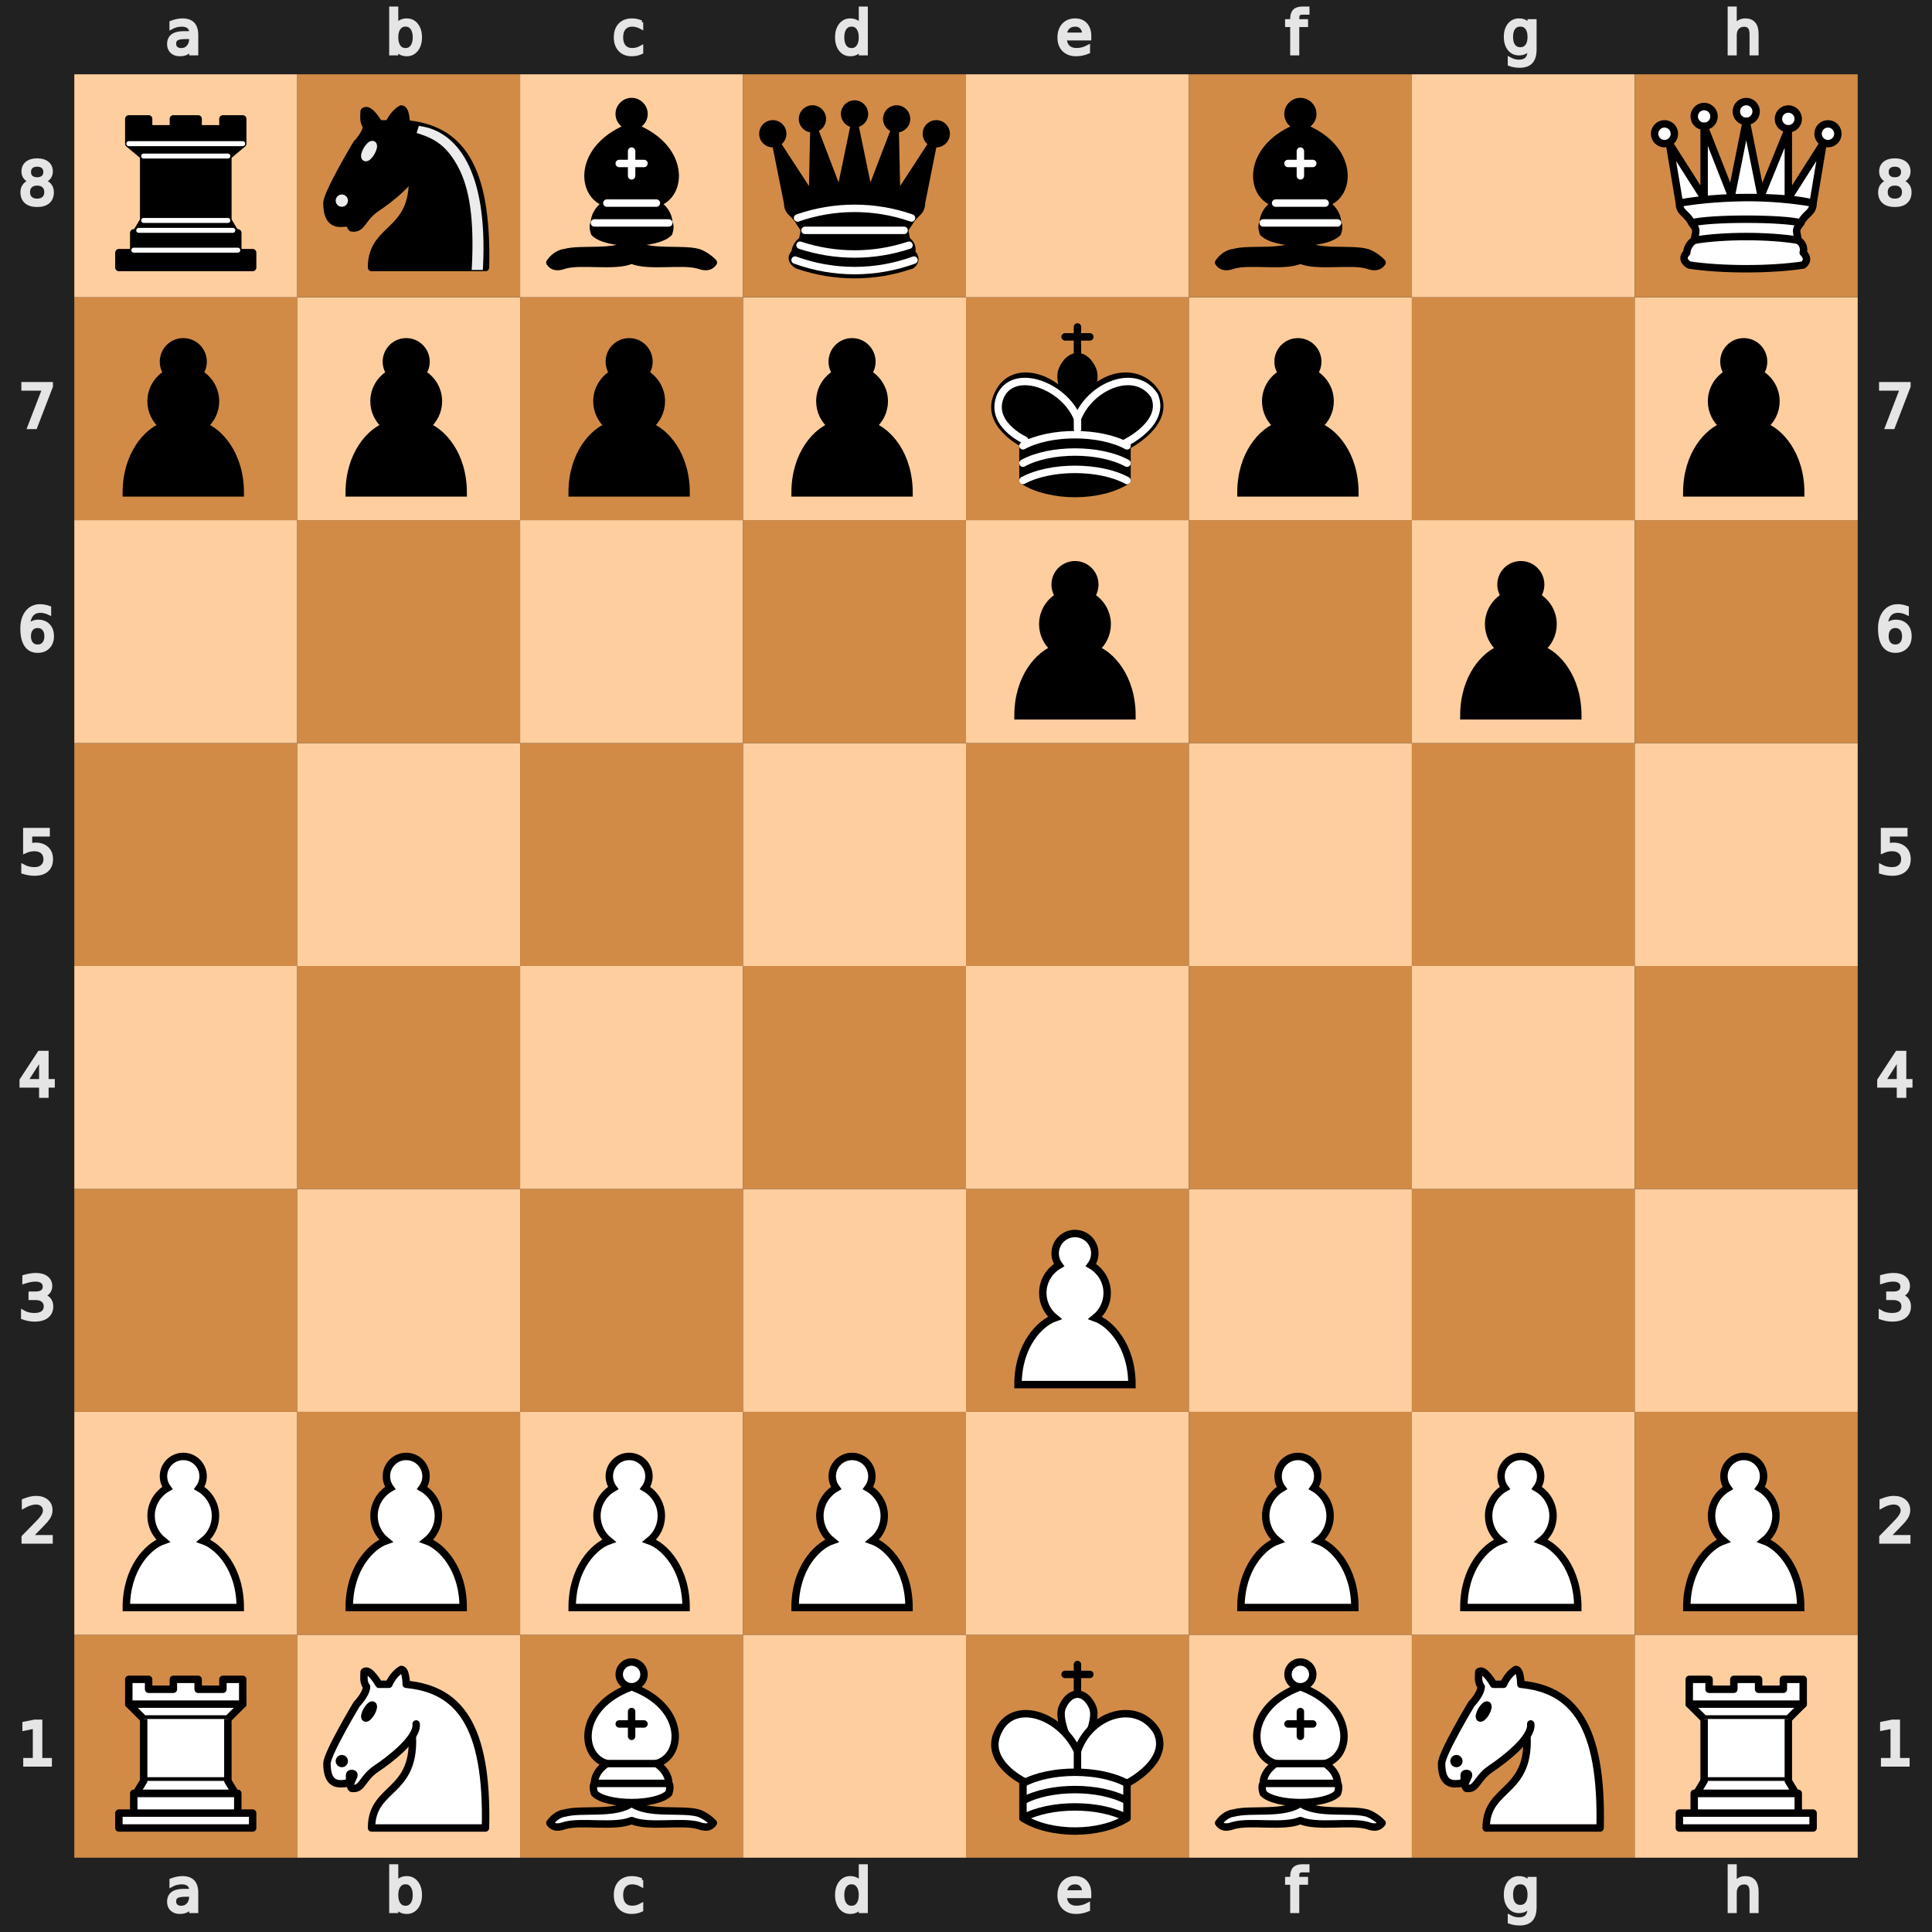
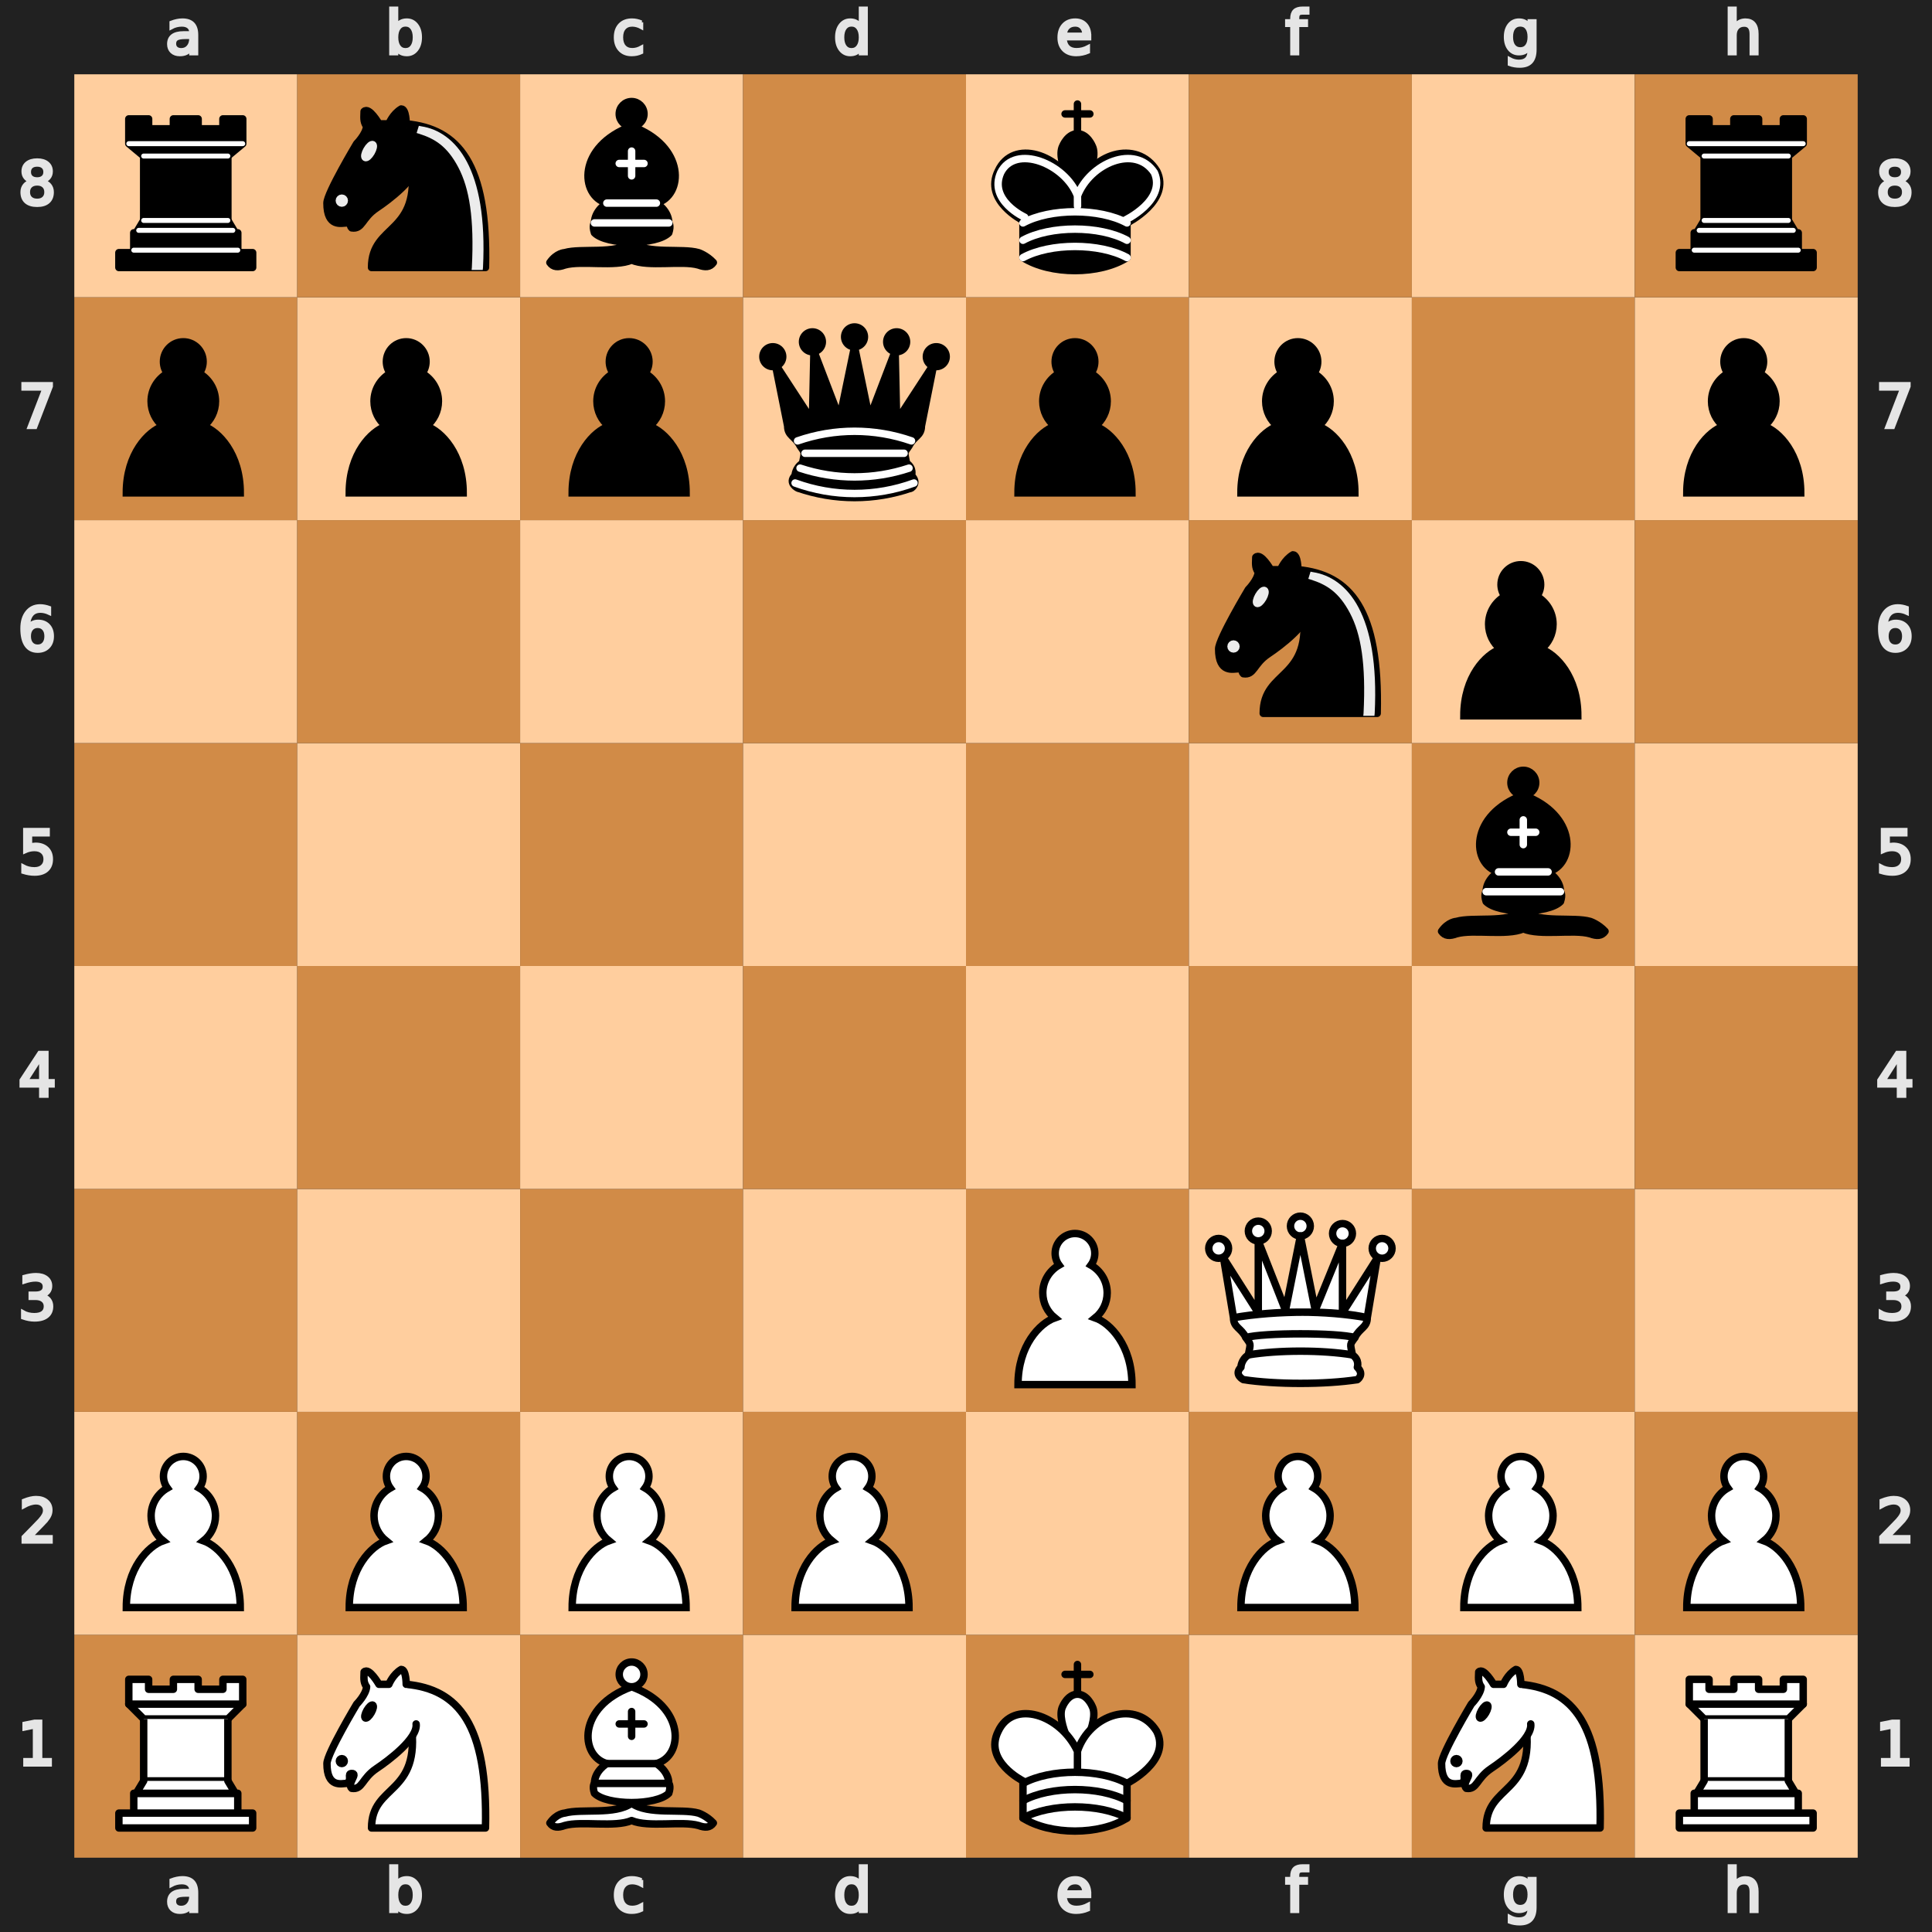
<svg xmlns="http://www.w3.org/2000/svg" xmlns:xlink="http://www.w3.org/1999/xlink" version="1.1" viewBox="0 0 390 390" width="500" height="500">
  <defs>
    <g id="white-pawn" class="white pawn">
      <path d="M22 9c-2.21 0-4 1.79-4 4 0 .89.29 1.71.78 2.38-1.95 1.12-3.28 3.21-3.28 5.62 0 2.03.94 3.84 2.41 5.03-3 1.06-7.41 5.55-7.41 13.47h23c0-7.92-4.41-12.41-7.41-13.47 1.47-1.19 2.41-3 2.41-5.03 0-2.41-1.33-4.5-3.28-5.62.49-.67.78-1.49.78-2.38 0-2.21-1.79-4-4-4z" fill="#fff" stroke="#000" stroke-width="1.5" stroke-linecap="round" />
    </g>
    <g id="white-knight" class="white knight" fill="none" fill-rule="evenodd" stroke="#000" stroke-width="1.5" stroke-linecap="round" stroke-linejoin="round">
      <path d="M 22,10 C 32.5,11 38.5,18 38,39 L 15,39 C 15,30 25,32.5 23,18" style="fill:#ffffff; stroke:#000000;" />
      <path d="M 24,18 C 24.38,20.91 18.45,25.37 16,27 C 13,29 13.18,31.34 11,31 C 9.958,30.06 12.41,27.96 11,28 C 10,28 11.19,29.23 10,30 C 9,30 5.997,31 6,26 C 6,24 12,14 12,14 C 12,14 13.89,12.1 14,10.5 C 13.27,9.506 13.5,8.5 13.5,7.5 C 14.5,6.5 16.5,10 16.5,10 L 18.5,10 C 18.5,10 19.28,8.008 21,7 C 22,7 22,10 22,10" style="fill:#ffffff; stroke:#000000;" />
      <path d="M 9.5 25.5 A 0.5 0.5 0 1 1 8.5,25.5 A 0.5 0.5 0 1 1 9.5 25.5 z" style="fill:#000000; stroke:#000000;" />
      <path d="M 15 15.5 A 0.5 1.5 0 1 1 14,15.5 A 0.5 1.5 0 1 1 15 15.5 z" transform="matrix(0.866,0.5,-0.5,0.866,9.693,-5.173)" style="fill:#000000; stroke:#000000;" />
    </g>
    <g id="white-bishop" class="white bishop" fill="none" fill-rule="evenodd" stroke="#000" stroke-width="1.5" stroke-linecap="round" stroke-linejoin="round">
      <g fill="#fff" stroke-linecap="butt">
        <path d="M9 36c3.39-.97 10.11.43 13.5-2 3.39 2.43 10.11 1.03 13.5 2 0 0 1.65.54 3 2-.68.97-1.65.99-3 .5-3.39-.97-10.11.46-13.5-1-3.39 1.46-10.11.03-13.5 1-1.354.49-2.323.47-3-.5 1.354-1.94 3-2 3-2zM15 32c2.5 2.5 12.5 2.5 15 0 .5-1.5 0-2 0-2 0-2.5-2.5-4-2.5-4 5.5-1.5 6-11.5-5-15.5-11 4-10.5 14-5 15.5 0 0-2.5 1.5-2.5 4 0 0-.5.5 0 2zM25 8a2.5 2.5 0 1 1-5 0 2.5 2.5 0 1 1 5 0z" />
      </g>
      <path d="M17.5 26h10M15 30h15m-7.5-14.5v5M20 18h5" stroke-linejoin="miter" />
    </g>
    <g id="white-rook" class="white rook" fill="#fff" fill-rule="evenodd" stroke="#000" stroke-width="1.5" stroke-linecap="round" stroke-linejoin="round">
      <path d="M9 39h27v-3H9v3zM12 36v-4h21v4H12zM11 14V9h4v2h5V9h5v2h5V9h4v5" stroke-linecap="butt" />
      <path d="M34 14l-3 3H14l-3-3" />
      <path d="M31 17v12.5H14V17" stroke-linecap="butt" stroke-linejoin="miter" />
      <path d="M31 29.5l1.5 2.5h-20l1.5-2.5" />
      <path d="M11 14h23" fill="none" stroke-linejoin="miter" />
    </g>
    <g id="white-queen" class="white queen" fill="#fff" fill-rule="evenodd" stroke="#000" stroke-width="1.5" stroke-linecap="round" stroke-linejoin="round">
      <path d="M8 12a2 2 0 1 1-4 0 2 2 0 1 1 4 0zM24.5 7.5a2 2 0 1 1-4 0 2 2 0 1 1 4 0zM41 12a2 2 0 1 1-4 0 2 2 0 1 1 4 0zM16 8.5a2 2 0 1 1-4 0 2 2 0 1 1 4 0zM33 9a2 2 0 1 1-4 0 2 2 0 1 1 4 0z" />
      <path d="M9 26c8.5-1.5 21-1.5 27 0l2-12-7 11V11l-5.5 13.5-3-15-3 15-5.5-14V25L7 14l2 12zM9 26c0 2 1.5 2 2.5 4 1 1.5 1 1 .5 3.5-1.5 1-1.5 2.5-1.5 2.5-1.5 1.5.5 2.5.5 2.5 6.5 1 16.5 1 23 0 0 0 1.5-1 0-2.5 0 0 .5-1.5-1-2.5-.5-2.5-.5-2 .5-3.5 1-2 2.5-2 2.5-4-8.5-1.5-18.5-1.5-27 0z" stroke-linecap="butt" />
      <path d="M11.5 30c3.5-1 18.5-1 22 0M12 33.5c6-1 15-1 21 0" fill="none" />
    </g>
    <g id="white-king" class="white king" fill="none" fill-rule="evenodd" stroke="#000" stroke-width="1.5" stroke-linecap="round" stroke-linejoin="round">
      <path d="M22.5 11.63V6M20 8h5" stroke-linejoin="miter" />
      <path d="M22.5 25s4.5-7.5 3-10.5c0 0-1-2.5-3-2.5s-3 2.5-3 2.5c-1.5 3 3 10.5 3 10.5" fill="#fff" stroke-linecap="butt" stroke-linejoin="miter" />
      <path d="M11.5 37c5.5 3.5 15.5 3.5 21 0v-7s9-4.5 6-10.5c-4-6.5-13.5-3.5-16 4V27v-3.5c-3.5-7.5-13-10.5-16-4-3 6 5 10 5 10V37z" fill="#fff" />
      <path d="M11.5 30c5.5-3 15.5-3 21 0m-21 3.5c5.5-3 15.5-3 21 0m-21 3.5c5.5-3 15.5-3 21 0" />
    </g>
    <g id="black-pawn" class="black pawn">
      <path d="M22 9c-2.21 0-4 1.79-4 4 0 .89.29 1.71.78 2.38-1.95 1.12-3.28 3.21-3.28 5.62 0 2.03.94 3.84 2.41 5.03-3 1.06-7.41 5.55-7.41 13.47h23c0-7.92-4.41-12.41-7.41-13.47 1.47-1.19 2.41-3 2.41-5.03 0-2.41-1.33-4.5-3.28-5.62.49-.67.78-1.49.78-2.38 0-2.21-1.79-4-4-4z" stroke="#000" stroke-width="1.5" stroke-linecap="round" />
    </g>
    <g id="black-knight" class="black knight" fill="none" fill-rule="evenodd" stroke="#000" stroke-width="1.5" stroke-linecap="round" stroke-linejoin="round">
      <path d="M 22,10 C 32.5,11 38.5,18 38,39 L 15,39 C 15,30 25,32.5 23,18" style="fill:#000000; stroke:#000000;" />
      <path d="M 24,18 C 24.38,20.91 18.45,25.37 16,27 C 13,29 13.18,31.34 11,31 C 9.958,30.06 12.41,27.96 11,28 C 10,28 11.19,29.23 10,30 C 9,30 5.997,31 6,26 C 6,24 12,14 12,14 C 12,14 13.89,12.1 14,10.5 C 13.27,9.506 13.5,8.5 13.5,7.5 C 14.5,6.5 16.5,10 16.5,10 L 18.5,10 C 18.5,10 19.28,8.008 21,7 C 22,7 22,10 22,10" style="fill:#000000; stroke:#000000;" />
      <path d="M 9.5 25.5 A 0.5 0.5 0 1 1 8.5,25.5 A 0.5 0.5 0 1 1 9.5 25.5 z" style="fill:#ececec; stroke:#ececec;" />
      <path d="M 15 15.5 A 0.5 1.5 0 1 1 14,15.5 A 0.5 1.5 0 1 1 15 15.5 z" transform="matrix(0.866,0.5,-0.5,0.866,9.693,-5.173)" style="fill:#ececec; stroke:#ececec;" />
      <path d="M 24.55,10.4 L 24.1,11.85 L 24.6,12 C 27.75,13 30.25,14.49 32.5,18.75 C 34.75,23.01 35.75,29.06 35.25,39 L 35.2,39.5 L 37.45,39.5 L 37.5,39 C 38,28.94 36.62,22.15 34.25,17.66 C 31.88,13.17 28.46,11.02 25.06,10.5 L 24.55,10.4 z " style="fill:#ececec; stroke:none;" />
    </g>
    <g id="black-bishop" class="black bishop" fill="none" fill-rule="evenodd" stroke="#000" stroke-width="1.5" stroke-linecap="round" stroke-linejoin="round">
      <path d="M9 36c3.39-.97 10.11.43 13.5-2 3.39 2.43 10.11 1.03 13.5 2 0 0 1.65.54 3 2-.68.97-1.65.99-3 .5-3.39-.97-10.11.46-13.5-1-3.39 1.46-10.11.03-13.5 1-1.354.49-2.323.47-3-.5 1.354-1.94 3-2 3-2zm6-4c2.5 2.5 12.5 2.5 15 0 .5-1.5 0-2 0-2 0-2.5-2.5-4-2.5-4 5.5-1.5 6-11.5-5-15.5-11 4-10.5 14-5 15.5 0 0-2.5 1.5-2.5 4 0 0-.5.5 0 2zM25 8a2.5 2.5 0 1 1-5 0 2.5 2.5 0 1 1 5 0z" fill="#000" stroke-linecap="butt" />
      <path d="M17.5 26h10M15 30h15m-7.5-14.5v5M20 18h5" stroke="#fff" stroke-linejoin="miter" />
    </g>
    <g id="black-rook" class="black rook" fill="#000" fill-rule="evenodd" stroke="#000" stroke-width="1.5" stroke-linecap="round" stroke-linejoin="round">
      <path d="M9 39h27v-3H9v3zM12.5 32l1.5-2.5h17l1.5 2.5h-20zM12 36v-4h21v4H12z" stroke-linecap="butt" />
      <path d="M14 29.5v-13h17v13H14z" stroke-linecap="butt" stroke-linejoin="miter" />
      <path d="M14 16.5L11 14h23l-3 2.5H14zM11 14V9h4v2h5V9h5v2h5V9h4v5H11z" stroke-linecap="butt" />
      <path d="M12 35.5h21M13 31.5h19M14 29.5h17M14 16.5h17M11 14h23" fill="none" stroke="#fff" stroke-width="1" stroke-linejoin="miter" />
    </g>
    <g id="black-queen" class="black queen" fill="#000" fill-rule="evenodd" stroke="#000" stroke-width="1.5" stroke-linecap="round" stroke-linejoin="round">
      <g fill="#000" stroke="none">
        <circle cx="6" cy="12" r="2.75" />
        <circle cx="14" cy="9" r="2.75" />
        <circle cx="22.5" cy="8" r="2.75" />
        <circle cx="31" cy="9" r="2.75" />
        <circle cx="39" cy="12" r="2.75" />
      </g>
      <path d="M9 26c8.5-1.5 21-1.5 27 0l2.5-12.5L31 25l-.3-14.1-5.2 13.6-3-14.5-3 14.5-5.2-13.6L14 25 6.5 13.5 9 26zM9 26c0 2 1.5 2 2.5 4 1 1.5 1 1 .5 3.5-1.5 1-1.5 2.5-1.5 2.5-1.5 1.5.5 2.5.5 2.5 6.5 1 16.5 1 23 0 0 0 1.5-1 0-2.5 0 0 .5-1.5-1-2.5-.5-2.5-.5-2 .5-3.5 1-2 2.5-2 2.5-4-8.5-1.5-18.5-1.5-27 0z" stroke-linecap="butt" />
      <path d="M11 38.5a35 35 1 0 0 23 0" fill="none" stroke-linecap="butt" />
      <path d="M11 29a35 35 1 0 1 23 0M12.5 31.5h20M11.5 34.5a35 35 1 0 0 22 0M10.5 37.5a35 35 1 0 0 24 0" fill="none" stroke="#fff" />
    </g>
    <g id="black-king" class="black king" fill="none" fill-rule="evenodd" stroke="#000" stroke-width="1.5" stroke-linecap="round" stroke-linejoin="round">
      <path d="M22.5 11.63V6" stroke-linejoin="miter" />
      <path d="M22.5 25s4.5-7.5 3-10.5c0 0-1-2.5-3-2.5s-3 2.5-3 2.5c-1.5 3 3 10.5 3 10.5" fill="#000" stroke-linecap="butt" stroke-linejoin="miter" />
      <path d="M11.5 37c5.5 3.5 15.5 3.5 21 0v-7s9-4.5 6-10.5c-4-6.5-13.5-3.5-16 4V27v-3.5c-3.5-7.5-13-10.5-16-4-3 6 5 10 5 10V37z" fill="#000" />
      <path d="M20 8h5" stroke-linejoin="miter" />
      <path d="M32 29.5s8.5-4 6.03-9.65C34.15 14 25 18 22.5 24.5l.01 2.1-.01-2.1C20 18 9.906 14 6.997 19.85c-2.497 5.65 4.853 9 4.853 9M11.5 30c5.5-3 15.5-3 21 0m-21 3.5c5.5-3 15.5-3 21 0m-21 3.5c5.5-3 15.5-3 21 0" stroke="#fff" />
    </g>
  </defs>
  <rect x="0" y="0" width="390" height="390" fill="#212121" />
  <rect x="15" y="330" width="45" height="45" class="square dark a1" stroke="none" fill="#d18b47" />
  <use xlink:href="#white-rook" transform="translate(15, 330)" />
  <rect x="60" y="330" width="45" height="45" class="square light b1" stroke="none" fill="#ffce9e" />
  <use xlink:href="#white-knight" transform="translate(60, 330)" />
  <rect x="105" y="330" width="45" height="45" class="square dark c1" stroke="none" fill="#d18b47" />
  <use xlink:href="#white-bishop" transform="translate(105, 330)" />
  <rect x="150" y="330" width="45" height="45" class="square light d1" stroke="none" fill="#ffce9e" />
  <rect x="195" y="330" width="45" height="45" class="square dark e1" stroke="none" fill="#d18b47" />
  <use xlink:href="#white-king" transform="translate(195, 330)" />
  <rect x="240" y="330" width="45" height="45" class="square light f1" stroke="none" fill="#ffce9e" />
-   <use xlink:href="#white-bishop" transform="translate(240, 330)" />
  <rect x="285" y="330" width="45" height="45" class="square dark g1" stroke="none" fill="#d18b47" />
  <use xlink:href="#white-knight" transform="translate(285, 330)" />
  <rect x="330" y="330" width="45" height="45" class="square light h1" stroke="none" fill="#ffce9e" />
  <use xlink:href="#white-rook" transform="translate(330, 330)" />
  <rect x="15" y="285" width="45" height="45" class="square light a2" stroke="none" fill="#ffce9e" />
  <use xlink:href="#white-pawn" transform="translate(15, 285)" />
  <rect x="60" y="285" width="45" height="45" class="square dark b2" stroke="none" fill="#d18b47" />
  <use xlink:href="#white-pawn" transform="translate(60, 285)" />
  <rect x="105" y="285" width="45" height="45" class="square light c2" stroke="none" fill="#ffce9e" />
  <use xlink:href="#white-pawn" transform="translate(105, 285)" />
  <rect x="150" y="285" width="45" height="45" class="square dark d2" stroke="none" fill="#d18b47" />
  <use xlink:href="#white-pawn" transform="translate(150, 285)" />
  <rect x="195" y="285" width="45" height="45" class="square light e2" stroke="none" fill="#ffce9e" />
  <rect x="240" y="285" width="45" height="45" class="square dark f2" stroke="none" fill="#d18b47" />
  <use xlink:href="#white-pawn" transform="translate(240, 285)" />
  <rect x="285" y="285" width="45" height="45" class="square light g2" stroke="none" fill="#ffce9e" />
  <use xlink:href="#white-pawn" transform="translate(285, 285)" />
  <rect x="330" y="285" width="45" height="45" class="square dark h2" stroke="none" fill="#d18b47" />
  <use xlink:href="#white-pawn" transform="translate(330, 285)" />
  <rect x="15" y="240" width="45" height="45" class="square dark a3" stroke="none" fill="#d18b47" />
  <rect x="60" y="240" width="45" height="45" class="square light b3" stroke="none" fill="#ffce9e" />
  <rect x="105" y="240" width="45" height="45" class="square dark c3" stroke="none" fill="#d18b47" />
  <rect x="150" y="240" width="45" height="45" class="square light d3" stroke="none" fill="#ffce9e" />
  <rect x="195" y="240" width="45" height="45" class="square dark e3" stroke="none" fill="#d18b47" />
  <use xlink:href="#white-pawn" transform="translate(195, 240)" />
  <rect x="240" y="240" width="45" height="45" class="square light f3" stroke="none" fill="#ffce9e" />
+   <use xlink:href="#white-queen" transform="translate(240, 240)" />
  <rect x="285" y="240" width="45" height="45" class="square dark g3" stroke="none" fill="#d18b47" />
  <rect x="330" y="240" width="45" height="45" class="square light h3" stroke="none" fill="#ffce9e" />
  <rect x="15" y="195" width="45" height="45" class="square light a4" stroke="none" fill="#ffce9e" />
  <rect x="60" y="195" width="45" height="45" class="square dark b4" stroke="none" fill="#d18b47" />
  <rect x="105" y="195" width="45" height="45" class="square light c4" stroke="none" fill="#ffce9e" />
  <rect x="150" y="195" width="45" height="45" class="square dark d4" stroke="none" fill="#d18b47" />
  <rect x="195" y="195" width="45" height="45" class="square light e4" stroke="none" fill="#ffce9e" />
  <rect x="240" y="195" width="45" height="45" class="square dark f4" stroke="none" fill="#d18b47" />
  <rect x="285" y="195" width="45" height="45" class="square light g4" stroke="none" fill="#ffce9e" />
  <rect x="330" y="195" width="45" height="45" class="square dark h4" stroke="none" fill="#d18b47" />
  <rect x="15" y="150" width="45" height="45" class="square dark a5" stroke="none" fill="#d18b47" />
  <rect x="60" y="150" width="45" height="45" class="square light b5" stroke="none" fill="#ffce9e" />
  <rect x="105" y="150" width="45" height="45" class="square dark c5" stroke="none" fill="#d18b47" />
  <rect x="150" y="150" width="45" height="45" class="square light d5" stroke="none" fill="#ffce9e" />
  <rect x="195" y="150" width="45" height="45" class="square dark e5" stroke="none" fill="#d18b47" />
  <rect x="240" y="150" width="45" height="45" class="square light f5" stroke="none" fill="#ffce9e" />
  <rect x="285" y="150" width="45" height="45" class="square dark g5" stroke="none" fill="#d18b47" />
+   <use xlink:href="#black-bishop" transform="translate(285, 150)" />
  <rect x="330" y="150" width="45" height="45" class="square light h5" stroke="none" fill="#ffce9e" />
  <rect x="15" y="105" width="45" height="45" class="square light a6" stroke="none" fill="#ffce9e" />
  <rect x="60" y="105" width="45" height="45" class="square dark b6" stroke="none" fill="#d18b47" />
  <rect x="105" y="105" width="45" height="45" class="square light c6" stroke="none" fill="#ffce9e" />
  <rect x="150" y="105" width="45" height="45" class="square dark d6" stroke="none" fill="#d18b47" />
  <rect x="195" y="105" width="45" height="45" class="square light e6" stroke="none" fill="#ffce9e" />
-   <use xlink:href="#black-pawn" transform="translate(195, 105)" />
  <rect x="240" y="105" width="45" height="45" class="square dark f6" stroke="none" fill="#d18b47" />
+   <use xlink:href="#black-knight" transform="translate(240, 105)" />
  <rect x="285" y="105" width="45" height="45" class="square light g6" stroke="none" fill="#ffce9e" />
  <use xlink:href="#black-pawn" transform="translate(285, 105)" />
  <rect x="330" y="105" width="45" height="45" class="square dark h6" stroke="none" fill="#d18b47" />
  <rect x="15" y="60" width="45" height="45" class="square dark a7" stroke="none" fill="#d18b47" />
  <use xlink:href="#black-pawn" transform="translate(15, 60)" />
  <rect x="60" y="60" width="45" height="45" class="square light b7" stroke="none" fill="#ffce9e" />
  <use xlink:href="#black-pawn" transform="translate(60, 60)" />
  <rect x="105" y="60" width="45" height="45" class="square dark c7" stroke="none" fill="#d18b47" />
  <use xlink:href="#black-pawn" transform="translate(105, 60)" />
  <rect x="150" y="60" width="45" height="45" class="square light d7" stroke="none" fill="#ffce9e" />
-   <use xlink:href="#black-pawn" transform="translate(150, 60)" />
+   <use xlink:href="#black-queen" transform="translate(150, 60)" />
  <rect x="195" y="60" width="45" height="45" class="square dark e7" stroke="none" fill="#d18b47" />
-   <use xlink:href="#black-king" transform="translate(195, 60)" />
+   <use xlink:href="#black-pawn" transform="translate(195, 60)" />
  <rect x="240" y="60" width="45" height="45" class="square light f7" stroke="none" fill="#ffce9e" />
  <use xlink:href="#black-pawn" transform="translate(240, 60)" />
  <rect x="285" y="60" width="45" height="45" class="square dark g7" stroke="none" fill="#d18b47" />
  <rect x="330" y="60" width="45" height="45" class="square light h7" stroke="none" fill="#ffce9e" />
  <use xlink:href="#black-pawn" transform="translate(330, 60)" />
  <rect x="15" y="15" width="45" height="45" class="square light a8" stroke="none" fill="#ffce9e" />
  <use xlink:href="#black-rook" transform="translate(15, 15)" />
  <rect x="60" y="15" width="45" height="45" class="square dark b8" stroke="none" fill="#d18b47" />
  <use xlink:href="#black-knight" transform="translate(60, 15)" />
  <rect x="105" y="15" width="45" height="45" class="square light c8" stroke="none" fill="#ffce9e" />
  <use xlink:href="#black-bishop" transform="translate(105, 15)" />
  <rect x="150" y="15" width="45" height="45" class="square dark d8" stroke="none" fill="#d18b47" />
-   <use xlink:href="#black-queen" transform="translate(150, 15)" />
  <rect x="195" y="15" width="45" height="45" class="square light e8" stroke="none" fill="#ffce9e" />
+   <use xlink:href="#black-king" transform="translate(195, 15)" />
  <rect x="240" y="15" width="45" height="45" class="square dark f8" stroke="none" fill="#d18b47" />
-   <use xlink:href="#black-bishop" transform="translate(240, 15)" />
  <rect x="285" y="15" width="45" height="45" class="square light g8" stroke="none" fill="#ffce9e" />
  <rect x="330" y="15" width="45" height="45" class="square dark h8" stroke="none" fill="#d18b47" />
-   <use xlink:href="#white-queen" transform="translate(330, 15)" />
+   <use xlink:href="#black-rook" transform="translate(330, 15)" />
  <g transform="translate(20, 0) scale(0.75, 0.75)" fill="#e5e5e5" stroke="#e5e5e5">
    <path d="M23.328 10.016q-1.742 0-2.414.398-.672.398-.672 1.36 0 .765.5 1.218.508.445 1.375.445 1.196 0 1.914-.843.727-.852.727-2.258v-.32zm2.867-.594v4.992h-1.437v-1.328q-.492.797-1.227 1.18-.734.375-1.797.375-1.343 0-2.14-.75-.79-.758-.79-2.024 0-1.476.985-2.226.992-.75 2.953-.75h2.016V8.75q0-.992-.656-1.531-.649-.547-1.829-.547-.75 0-1.46.18-.711.18-1.368.539V6.062q.79-.304 1.532-.453.742-.156 1.445-.156 1.898 0 2.836.984.937.985.937 2.985z" />
  </g>
  <g transform="translate(20, 375) scale(0.75, 0.75)" fill="#e5e5e5" stroke="#e5e5e5">
    <path d="M23.328 10.016q-1.742 0-2.414.398-.672.398-.672 1.36 0 .765.5 1.218.508.445 1.375.445 1.196 0 1.914-.843.727-.852.727-2.258v-.32zm2.867-.594v4.992h-1.437v-1.328q-.492.797-1.227 1.18-.734.375-1.797.375-1.343 0-2.14-.75-.79-.758-.79-2.024 0-1.476.985-2.226.992-.75 2.953-.75h2.016V8.75q0-.992-.656-1.531-.649-.547-1.829-.547-.75 0-1.46.18-.711.18-1.368.539V6.062q.79-.304 1.532-.453.742-.156 1.445-.156 1.898 0 2.836.984.937.985.937 2.985z" />
  </g>
  <g transform="translate(65, 0) scale(0.75, 0.75)" fill="#e5e5e5" stroke="#e5e5e5">
    <path d="M24.922 10.047q0-1.586-.656-2.485-.649-.906-1.79-.906-1.14 0-1.796.906-.649.899-.649 2.485 0 1.586.649 2.492.656.898 1.797.898 1.14 0 1.789-.898.656-.906.656-2.492zm-4.89-3.055q.452-.781 1.14-1.156.695-.383 1.656-.383 1.594 0 2.586 1.266 1 1.265 1 3.328 0 2.062-1 3.328-.992 1.266-2.586 1.266-.96 0-1.656-.375-.688-.383-1.14-1.164v1.312h-1.446V2.258h1.445z" />
  </g>
  <g transform="translate(65, 375) scale(0.75, 0.75)" fill="#e5e5e5" stroke="#e5e5e5">
    <path d="M24.922 10.047q0-1.586-.656-2.485-.649-.906-1.79-.906-1.14 0-1.796.906-.649.899-.649 2.485 0 1.586.649 2.492.656.898 1.797.898 1.14 0 1.789-.898.656-.906.656-2.492zm-4.89-3.055q.452-.781 1.14-1.156.695-.383 1.656-.383 1.594 0 2.586 1.266 1 1.265 1 3.328 0 2.062-1 3.328-.992 1.266-2.586 1.266-.96 0-1.656-.375-.688-.383-1.14-1.164v1.312h-1.446V2.258h1.445z" />
  </g>
  <g transform="translate(110, 0) scale(0.75, 0.75)" fill="#e5e5e5" stroke="#e5e5e5">
    <path d="M25.96 6v1.344q-.608-.336-1.226-.5-.609-.172-1.234-.172-1.398 0-2.172.89-.773.883-.773 2.485 0 1.601.773 2.492.774.883 2.172.883.625 0 1.234-.164.618-.172 1.227-.508v1.328q-.602.281-1.25.422-.64.14-1.367.14-1.977 0-3.14-1.242-1.165-1.242-1.165-3.351 0-2.14 1.172-3.367 1.18-1.227 3.227-1.227.664 0 1.296.14.633.134 1.227.407z" />
  </g>
  <g transform="translate(110, 375) scale(0.75, 0.75)" fill="#e5e5e5" stroke="#e5e5e5">
    <path d="M25.96 6v1.344q-.608-.336-1.226-.5-.609-.172-1.234-.172-1.398 0-2.172.89-.773.883-.773 2.485 0 1.601.773 2.492.774.883 2.172.883.625 0 1.234-.164.618-.172 1.227-.508v1.328q-.602.281-1.25.422-.64.14-1.367.14-1.977 0-3.14-1.242-1.165-1.242-1.165-3.351 0-2.14 1.172-3.367 1.18-1.227 3.227-1.227.664 0 1.296.14.633.134 1.227.407z" />
  </g>
  <g transform="translate(155, 0) scale(0.75, 0.75)" fill="#e5e5e5" stroke="#e5e5e5">
    <path d="M24.973 6.992V2.258h1.437v12.156h-1.437v-1.312q-.453.78-1.149 1.164-.687.375-1.656.375-1.586 0-2.586-1.266-.992-1.266-.992-3.328 0-2.063.992-3.328 1-1.266 2.586-1.266.969 0 1.656.383.696.375 1.149 1.156zm-4.899 3.055q0 1.586.649 2.492.656.898 1.797.898 1.14 0 1.796-.898.657-.906.657-2.492 0-1.586-.657-2.485-.656-.906-1.796-.906-1.141 0-1.797.906-.649.899-.649 2.485z" />
  </g>
  <g transform="translate(155, 375) scale(0.75, 0.75)" fill="#e5e5e5" stroke="#e5e5e5">
    <path d="M24.973 6.992V2.258h1.437v12.156h-1.437v-1.312q-.453.78-1.149 1.164-.687.375-1.656.375-1.586 0-2.586-1.266-.992-1.266-.992-3.328 0-2.063.992-3.328 1-1.266 2.586-1.266.969 0 1.656.383.696.375 1.149 1.156zm-4.899 3.055q0 1.586.649 2.492.656.898 1.797.898 1.14 0 1.796-.898.657-.906.657-2.492 0-1.586-.657-2.485-.656-.906-1.796-.906-1.141 0-1.797.906-.649.899-.649 2.485z" />
  </g>
  <g transform="translate(200, 0) scale(0.75, 0.75)" fill="#e5e5e5" stroke="#e5e5e5">
    <path d="M26.555 9.68v.703h-6.61q.094 1.484.89 2.265.806.774 2.235.774.828 0 1.602-.203.781-.203 1.547-.61v1.36q-.774.328-1.586.5-.813.172-1.649.172-2.093 0-3.32-1.22-1.219-1.218-1.219-3.296 0-2.148 1.157-3.406 1.164-1.266 3.132-1.266 1.766 0 2.79 1.14 1.03 1.134 1.03 3.087zm-1.438-.422q-.015-1.18-.664-1.883-.64-.703-1.703-.703-1.203 0-1.93.68-.718.68-.828 1.914z" />
  </g>
  <g transform="translate(200, 375) scale(0.75, 0.75)" fill="#e5e5e5" stroke="#e5e5e5">
    <path d="M26.555 9.68v.703h-6.61q.094 1.484.89 2.265.806.774 2.235.774.828 0 1.602-.203.781-.203 1.547-.61v1.36q-.774.328-1.586.5-.813.172-1.649.172-2.093 0-3.32-1.22-1.219-1.218-1.219-3.296 0-2.148 1.157-3.406 1.164-1.266 3.132-1.266 1.766 0 2.79 1.14 1.03 1.134 1.03 3.087zm-1.438-.422q-.015-1.18-.664-1.883-.64-.703-1.703-.703-1.203 0-1.93.68-.718.68-.828 1.914z" />
  </g>
  <g transform="translate(245, 0) scale(0.75, 0.75)" fill="#e5e5e5" stroke="#e5e5e5">
    <path d="M25.285 2.258v1.195H23.91q-.773 0-1.078.313-.297.312-.297 1.125v.773h2.367v1.117h-2.367v7.633H21.09V6.781h-1.375V5.664h1.375v-.61q0-1.46.68-2.124.68-.672 2.156-.672z" />
  </g>
  <g transform="translate(245, 375) scale(0.75, 0.75)" fill="#e5e5e5" stroke="#e5e5e5">
    <path d="M25.285 2.258v1.195H23.91q-.773 0-1.078.313-.297.312-.297 1.125v.773h2.367v1.117h-2.367v7.633H21.09V6.781h-1.375V5.664h1.375v-.61q0-1.46.68-2.124.68-.672 2.156-.672z" />
  </g>
  <g transform="translate(290, 0) scale(0.75, 0.75)" fill="#e5e5e5" stroke="#e5e5e5">
    <path d="M24.973 9.937q0-1.562-.649-2.421-.64-.86-1.804-.86-1.157 0-1.805.86-.64.859-.64 2.421 0 1.555.64 2.415.648.859 1.805.859 1.164 0 1.804-.86.649-.859.649-2.414zm1.437 3.391q0 2.234-.992 3.32-.992 1.094-3.04 1.094-.757 0-1.429-.117-.672-.11-1.304-.344v-1.398q.632.344 1.25.508.617.164 1.257.164 1.414 0 2.118-.743.703-.734.703-2.226v-.711q-.446.773-1.141 1.156-.695.383-1.664.383-1.61 0-2.594-1.227-.984-1.226-.984-3.25 0-2.03.984-3.257.985-1.227 2.594-1.227.969 0 1.664.383t1.14 1.156V5.664h1.438z" />
  </g>
  <g transform="translate(290, 375) scale(0.75, 0.75)" fill="#e5e5e5" stroke="#e5e5e5">
    <path d="M24.973 9.937q0-1.562-.649-2.421-.64-.86-1.804-.86-1.157 0-1.805.86-.64.859-.64 2.421 0 1.555.64 2.415.648.859 1.805.859 1.164 0 1.804-.86.649-.859.649-2.414zm1.437 3.391q0 2.234-.992 3.32-.992 1.094-3.04 1.094-.757 0-1.429-.117-.672-.11-1.304-.344v-1.398q.632.344 1.25.508.617.164 1.257.164 1.414 0 2.118-.743.703-.734.703-2.226v-.711q-.446.773-1.141 1.156-.695.383-1.664.383-1.61 0-2.594-1.227-.984-1.226-.984-3.25 0-2.03.984-3.257.985-1.227 2.594-1.227.969 0 1.664.383t1.14 1.156V5.664h1.438z" />
  </g>
  <g transform="translate(335, 0) scale(0.75, 0.75)" fill="#e5e5e5" stroke="#e5e5e5">
    <path d="M26.164 9.133v5.281h-1.437V9.18q0-1.243-.485-1.86-.484-.617-1.453-.617-1.164 0-1.836.742-.672.742-.672 2.024v4.945h-1.445V2.258h1.445v4.765q.516-.789 1.211-1.18.703-.39 1.617-.39 1.508 0 2.282.938.773.93.773 2.742z" />
  </g>
  <g transform="translate(335, 375) scale(0.75, 0.75)" fill="#e5e5e5" stroke="#e5e5e5">
    <path d="M26.164 9.133v5.281h-1.437V9.18q0-1.243-.485-1.86-.484-.617-1.453-.617-1.164 0-1.836.742-.672.742-.672 2.024v4.945h-1.445V2.258h1.445v4.765q.516-.789 1.211-1.18.703-.39 1.617-.39 1.508 0 2.282.938.773.93.773 2.742z" />
  </g>
  <g transform="translate(0, 335) scale(0.75, 0.75)" fill="#e5e5e5" stroke="#e5e5e5">
    <path d="M6.754 26.996h2.578v-8.898l-2.805.562v-1.437l2.79-.563h1.578v10.336h2.578v1.328h-6.72z" />
  </g>
  <g transform="translate(375, 335) scale(0.75, 0.75)" fill="#e5e5e5" stroke="#e5e5e5">
    <path d="M6.754 26.996h2.578v-8.898l-2.805.562v-1.437l2.79-.563h1.578v10.336h2.578v1.328h-6.72z" />
  </g>
  <g transform="translate(0, 290) scale(0.75, 0.75)" fill="#e5e5e5" stroke="#e5e5e5">
    <path d="M8.195 26.996h5.508v1.328H6.297v-1.328q.898-.93 2.445-2.492 1.555-1.57 1.953-2.024.758-.851 1.055-1.437.305-.594.305-1.164 0-.93-.657-1.516-.648-.586-1.695-.586-.742 0-1.57.258-.82.258-1.758.781v-1.593q.953-.383 1.781-.578.828-.196 1.516-.196 1.812 0 2.89.906 1.079.907 1.079 2.422 0 .72-.274 1.368-.265.64-.976 1.515-.196.227-1.243 1.313-1.046 1.078-2.953 3.023z" />
  </g>
  <g transform="translate(375, 290) scale(0.75, 0.75)" fill="#e5e5e5" stroke="#e5e5e5">
    <path d="M8.195 26.996h5.508v1.328H6.297v-1.328q.898-.93 2.445-2.492 1.555-1.57 1.953-2.024.758-.851 1.055-1.437.305-.594.305-1.164 0-.93-.657-1.516-.648-.586-1.695-.586-.742 0-1.57.258-.82.258-1.758.781v-1.593q.953-.383 1.781-.578.828-.196 1.516-.196 1.812 0 2.89.906 1.079.907 1.079 2.422 0 .72-.274 1.368-.265.64-.976 1.515-.196.227-1.243 1.313-1.046 1.078-2.953 3.023z" />
  </g>
  <g transform="translate(0, 245) scale(0.75, 0.75)" fill="#e5e5e5" stroke="#e5e5e5">
    <path d="M11.434 22.035q1.132.242 1.765 1.008.64.766.64 1.89 0 1.727-1.187 2.672-1.187.946-3.375.946-.734 0-1.515-.149-.774-.14-1.602-.43V26.45q.656.383 1.438.578.78.196 1.632.196 1.485 0 2.258-.586.782-.586.782-1.703 0-1.032-.727-1.61-.719-.586-2.008-.586h-1.36v-1.297h1.423q1.164 0 1.78-.46.618-.47.618-1.344 0-.899-.64-1.375-.633-.485-1.82-.485-.65 0-1.391.141-.743.14-1.633.437V16.95q.898-.25 1.68-.375.788-.125 1.484-.125 1.797 0 2.844.82 1.046.813 1.046 2.204 0 .968-.554 1.64-.555.664-1.578.922z" />
  </g>
  <g transform="translate(375, 245) scale(0.75, 0.75)" fill="#e5e5e5" stroke="#e5e5e5">
    <path d="M11.434 22.035q1.132.242 1.765 1.008.64.766.64 1.89 0 1.727-1.187 2.672-1.187.946-3.375.946-.734 0-1.515-.149-.774-.14-1.602-.43V26.45q.656.383 1.438.578.78.196 1.632.196 1.485 0 2.258-.586.782-.586.782-1.703 0-1.032-.727-1.61-.719-.586-2.008-.586h-1.36v-1.297h1.423q1.164 0 1.78-.46.618-.47.618-1.344 0-.899-.64-1.375-.633-.485-1.82-.485-.65 0-1.391.141-.743.14-1.633.437V16.95q.898-.25 1.68-.375.788-.125 1.484-.125 1.797 0 2.844.82 1.046.813 1.046 2.204 0 .968-.554 1.64-.555.664-1.578.922z" />
  </g>
  <g transform="translate(0, 200) scale(0.75, 0.75)" fill="#e5e5e5" stroke="#e5e5e5">
    <path d="M11.016 18.035L7.03 24.262h3.985zm-.414-1.375h1.984v7.602h1.664v1.312h-1.664v2.75h-1.57v-2.75H5.75v-1.523z" />
  </g>
  <g transform="translate(375, 200) scale(0.75, 0.75)" fill="#e5e5e5" stroke="#e5e5e5">
    <path d="M11.016 18.035L7.03 24.262h3.985zm-.414-1.375h1.984v7.602h1.664v1.312h-1.664v2.75h-1.57v-2.75H5.75v-1.523z" />
  </g>
  <g transform="translate(0, 155) scale(0.75, 0.75)" fill="#e5e5e5" stroke="#e5e5e5">
    <path d="M6.719 16.66h6.195v1.328h-4.75v2.86q.344-.118.688-.172.343-.063.687-.063 1.953 0 3.094 1.07 1.14 1.07 1.14 2.899 0 1.883-1.171 2.93-1.172 1.039-3.305 1.039-.735 0-1.5-.125-.758-.125-1.57-.375v-1.586q.703.383 1.453.57.75.188 1.586.188 1.351 0 2.14-.711.79-.711.79-1.93 0-1.219-.79-1.93-.789-.71-2.14-.71-.633 0-1.266.14-.625.14-1.281.438z" />
  </g>
  <g transform="translate(375, 155) scale(0.75, 0.75)" fill="#e5e5e5" stroke="#e5e5e5">
    <path d="M6.719 16.66h6.195v1.328h-4.75v2.86q.344-.118.688-.172.343-.063.687-.063 1.953 0 3.094 1.07 1.14 1.07 1.14 2.899 0 1.883-1.171 2.93-1.172 1.039-3.305 1.039-.735 0-1.5-.125-.758-.125-1.57-.375v-1.586q.703.383 1.453.57.75.188 1.586.188 1.351 0 2.14-.711.79-.711.79-1.93 0-1.219-.79-1.93-.789-.71-2.14-.71-.633 0-1.266.14-.625.14-1.281.438z" />
  </g>
  <g transform="translate(0, 110) scale(0.75, 0.75)" fill="#e5e5e5" stroke="#e5e5e5">
    <path d="M10.137 21.863q-1.063 0-1.688.727-.617.726-.617 1.992 0 1.258.617 1.992.625.727 1.688.727 1.062 0 1.68-.727.624-.734.624-1.992 0-1.266-.625-1.992-.617-.727-1.68-.727zm3.133-4.945v1.437q-.594-.28-1.204-.43-.601-.148-1.195-.148-1.562 0-2.39 1.055-.82 1.055-.938 3.188.46-.68 1.156-1.04.696-.367 1.531-.367 1.758 0 2.774 1.07 1.023 1.063 1.023 2.899 0 1.797-1.062 2.883-1.063 1.086-2.828 1.086-2.024 0-3.094-1.547-1.07-1.555-1.07-4.5 0-2.766 1.312-4.406 1.313-1.649 3.524-1.649.593 0 1.195.117.61.118 1.266.352z" />
  </g>
  <g transform="translate(375, 110) scale(0.75, 0.75)" fill="#e5e5e5" stroke="#e5e5e5">
    <path d="M10.137 21.863q-1.063 0-1.688.727-.617.726-.617 1.992 0 1.258.617 1.992.625.727 1.688.727 1.062 0 1.68-.727.624-.734.624-1.992 0-1.266-.625-1.992-.617-.727-1.68-.727zm3.133-4.945v1.437q-.594-.28-1.204-.43-.601-.148-1.195-.148-1.562 0-2.39 1.055-.82 1.055-.938 3.188.46-.68 1.156-1.04.696-.367 1.531-.367 1.758 0 2.774 1.07 1.023 1.063 1.023 2.899 0 1.797-1.062 2.883-1.063 1.086-2.828 1.086-2.024 0-3.094-1.547-1.07-1.555-1.07-4.5 0-2.766 1.312-4.406 1.313-1.649 3.524-1.649.593 0 1.195.117.61.118 1.266.352z" />
  </g>
  <g transform="translate(0, 65) scale(0.75, 0.75)" fill="#e5e5e5" stroke="#e5e5e5">
    <path d="M6.25 16.66h7.5v.672L9.516 28.324H7.867l3.985-10.336H6.25z" />
  </g>
  <g transform="translate(375, 65) scale(0.75, 0.75)" fill="#e5e5e5" stroke="#e5e5e5">
    <path d="M6.25 16.66h7.5v.672L9.516 28.324H7.867l3.985-10.336H6.25z" />
  </g>
  <g transform="translate(0, 20) scale(0.75, 0.75)" fill="#e5e5e5" stroke="#e5e5e5">
    <path d="M10 22.785q-1.125 0-1.773.602-.641.601-.641 1.656t.64 1.656q.649.602 1.774.602t1.773-.602q.649-.61.649-1.656 0-1.055-.649-1.656-.64-.602-1.773-.602zm-1.578-.672q-1.016-.25-1.586-.945-.563-.695-.563-1.695 0-1.399.993-2.211 1-.813 2.734-.813 1.742 0 2.734.813.993.812.993 2.21 0 1-.57 1.696-.563.695-1.571.945 1.14.266 1.773 1.04.641.773.641 1.89 0 1.695-1.04 2.602-1.03.906-2.96.906t-2.969-.906Q6 26.738 6 25.043q0-1.117.64-1.89.641-.774 1.782-1.04zm-.578-2.492q0 .906.562 1.414.57.508 1.594.508 1.016 0 1.586-.508.578-.508.578-1.414 0-.906-.578-1.414-.57-.508-1.586-.508-1.023 0-1.594.508-.562.508-.562 1.414z" />
  </g>
  <g transform="translate(375, 20) scale(0.75, 0.75)" fill="#e5e5e5" stroke="#e5e5e5">
    <path d="M10 22.785q-1.125 0-1.773.602-.641.601-.641 1.656t.64 1.656q.649.602 1.774.602t1.773-.602q.649-.61.649-1.656 0-1.055-.649-1.656-.64-.602-1.773-.602zm-1.578-.672q-1.016-.25-1.586-.945-.563-.695-.563-1.695 0-1.399.993-2.211 1-.813 2.734-.813 1.742 0 2.734.813.993.812.993 2.21 0 1-.57 1.696-.563.695-1.571.945 1.14.266 1.773 1.04.641.773.641 1.89 0 1.695-1.04 2.602-1.03.906-2.96.906t-2.969-.906Q6 26.738 6 25.043q0-1.117.64-1.89.641-.774 1.782-1.04zm-.578-2.492q0 .906.562 1.414.57.508 1.594.508 1.016 0 1.586-.508.578-.508.578-1.414 0-.906-.578-1.414-.57-.508-1.586-.508-1.023 0-1.594.508-.562.508-.562 1.414z" />
  </g>
</svg>
